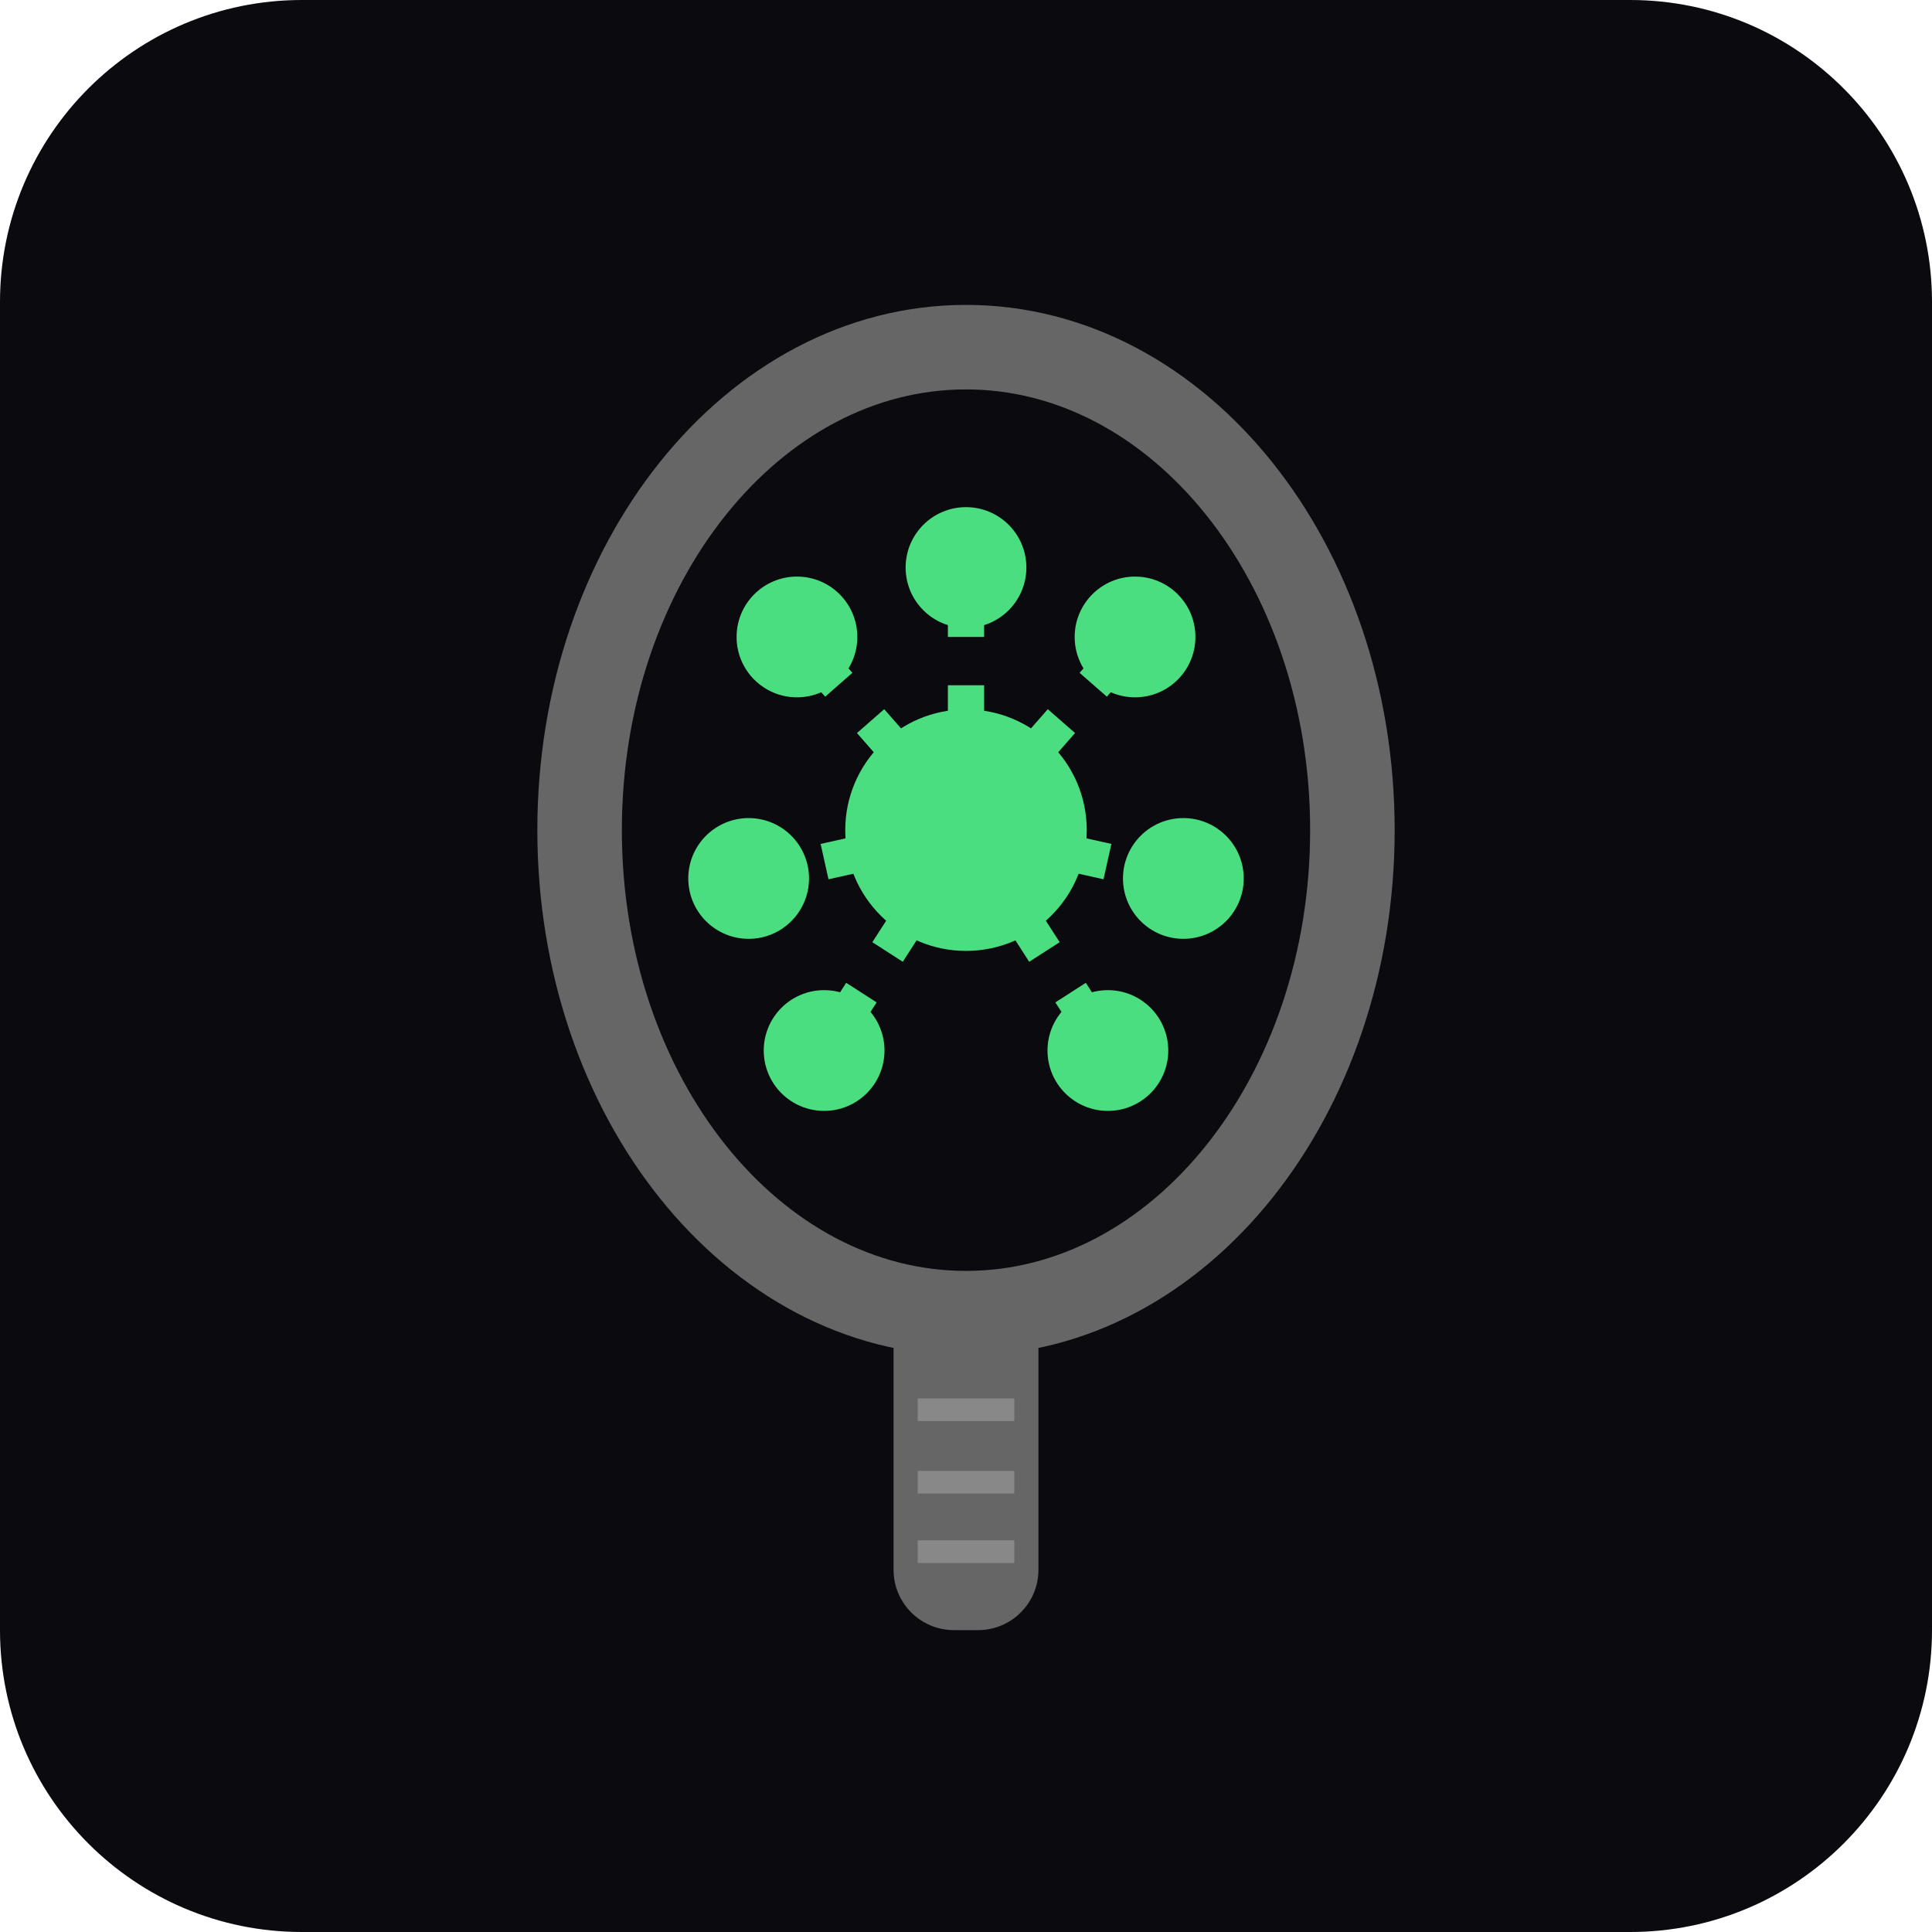
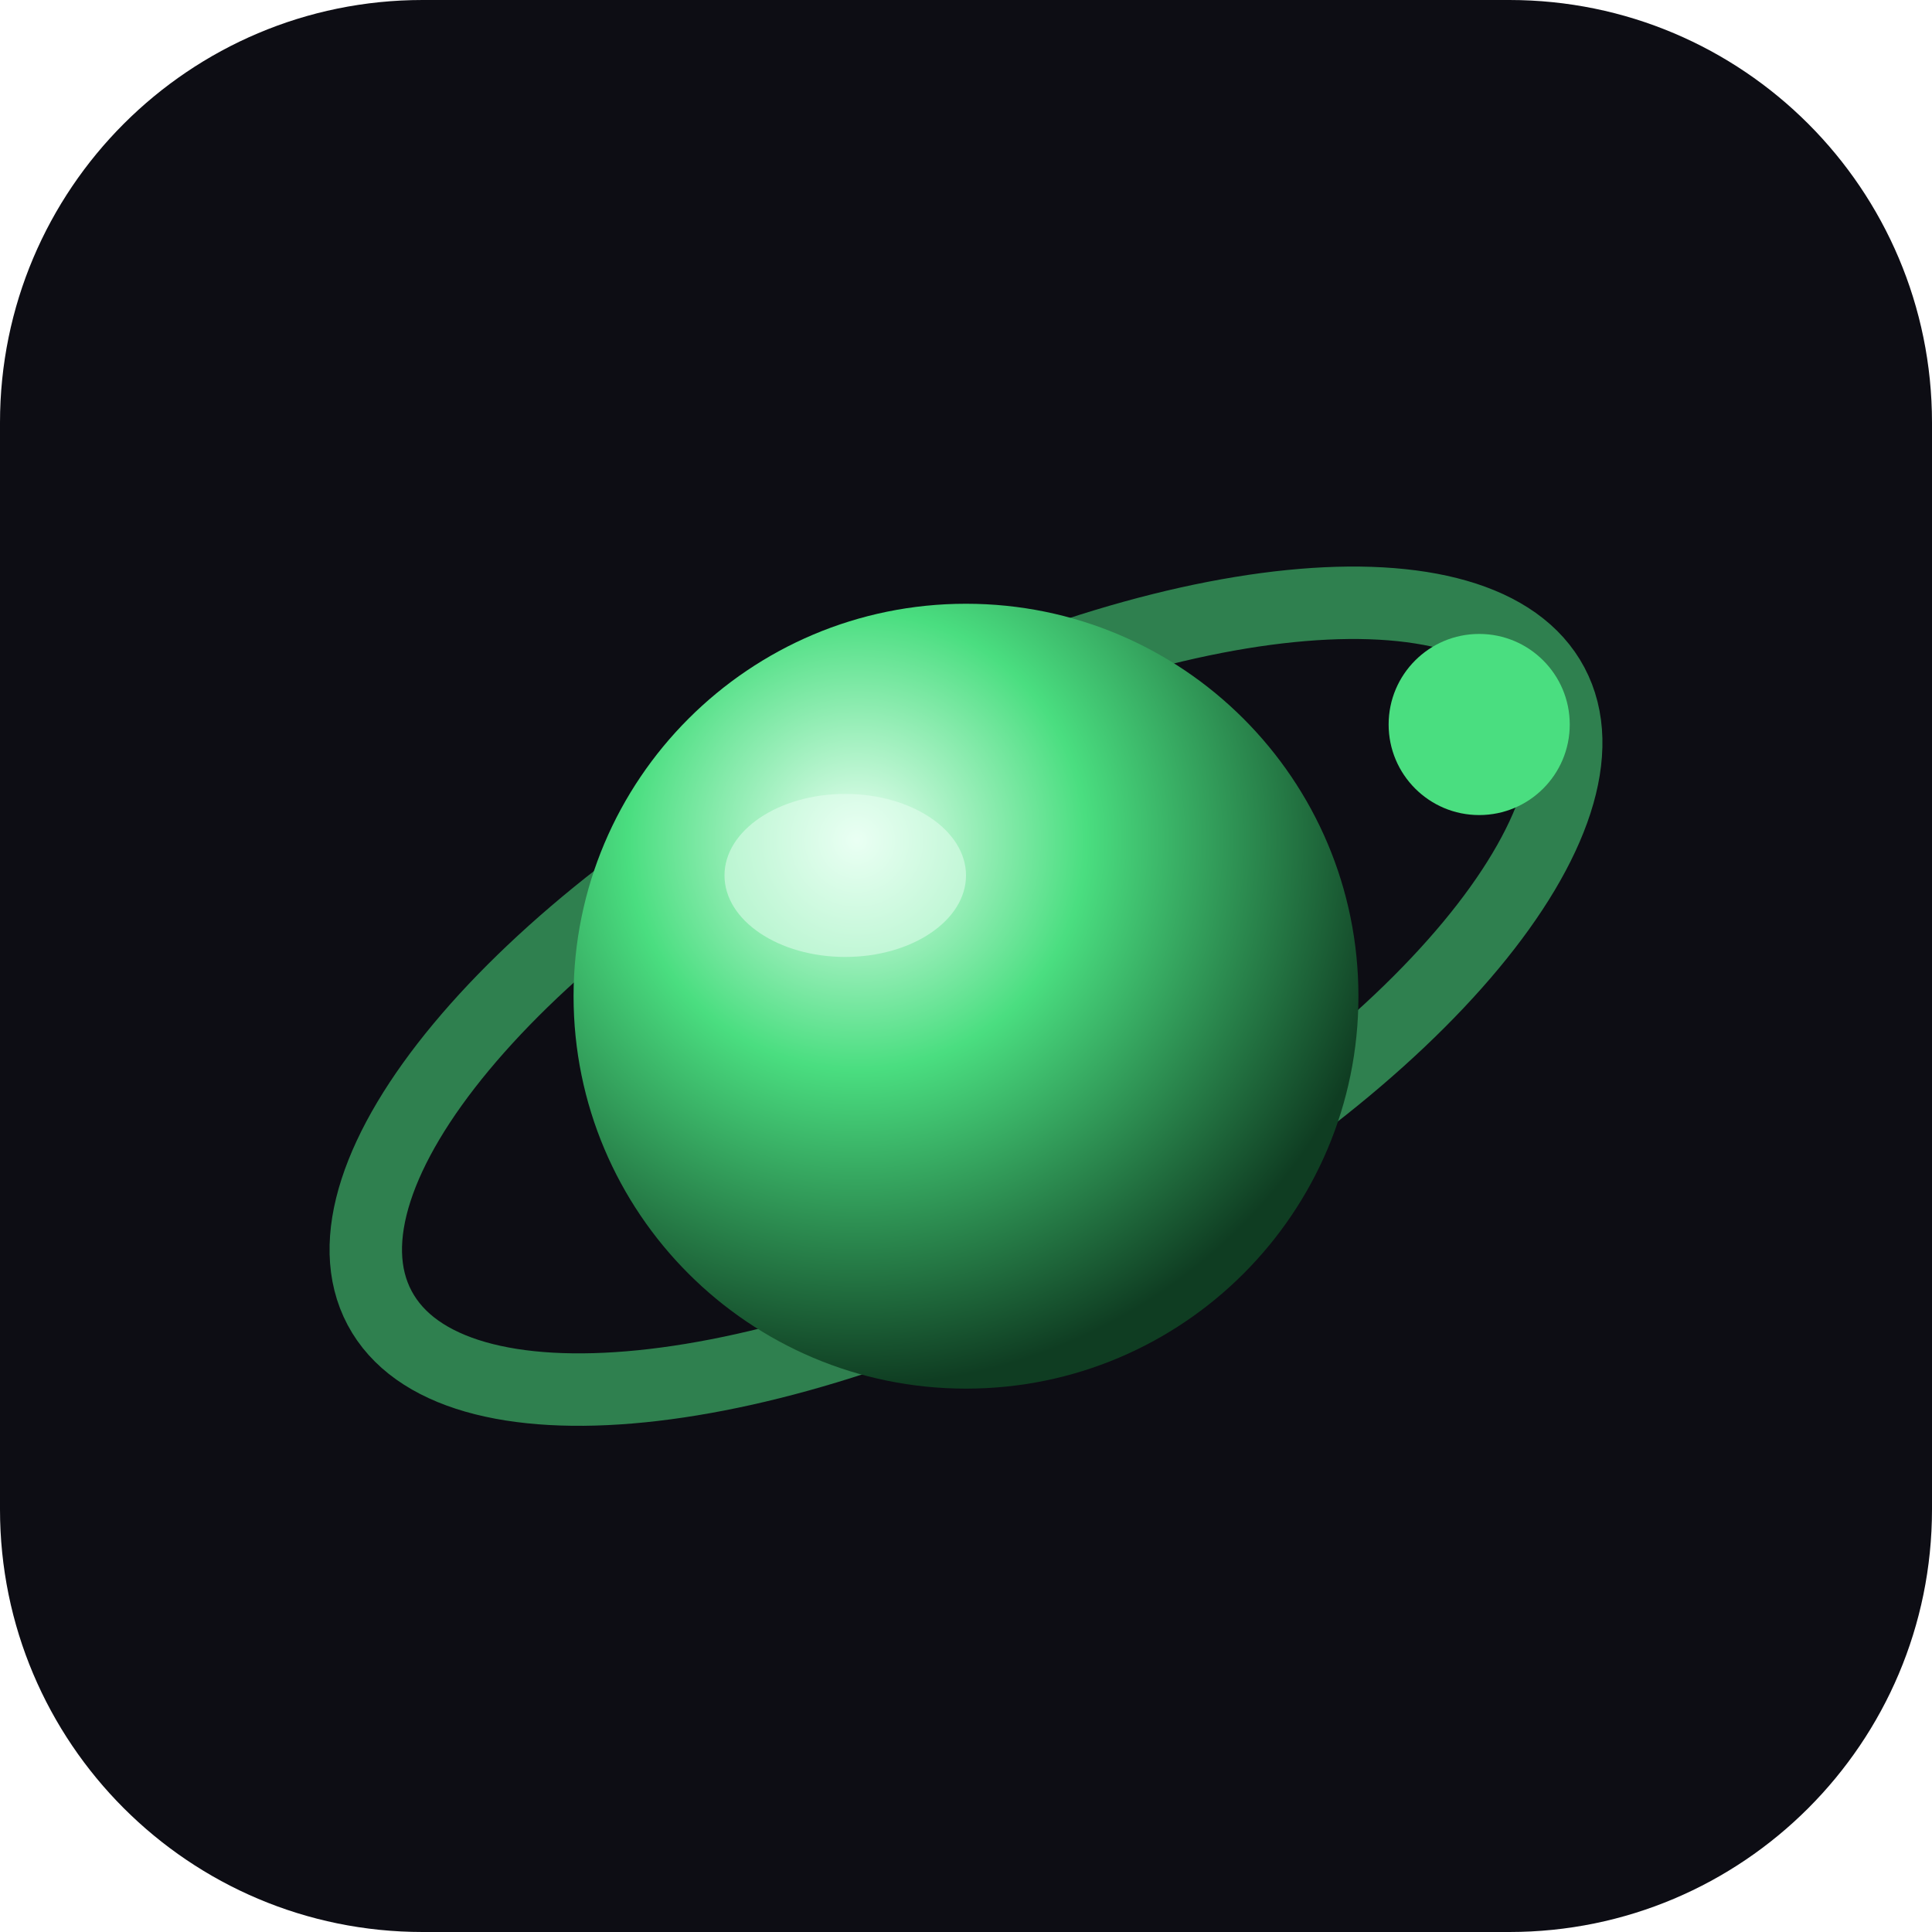
<svg xmlns="http://www.w3.org/2000/svg" viewBox="0 0 64 64" fill="none">
-   <rect width="64" height="64" rx="10" fill="#0a0a0f" />
-   <ellipse cx="32" cy="27.5" rx="12.8" ry="16" stroke="#666" stroke-width="2.8" fill="none" />
-   <circle cx="32" cy="27.5" r="4" fill="#4ADE80" />
-   <circle cx="26.4" cy="21.1" r="2" fill="#4ADE80" />
-   <line x1="32" y1="27.5" x2="26.4" y2="21.1" stroke="#4ADE80" stroke-width="1.2" stroke-dasharray="1.6 1.6" />
-   <circle cx="37.6" cy="21.1" r="2" fill="#4ADE80" />
-   <line x1="32" y1="27.5" x2="37.6" y2="21.1" stroke="#4ADE80" stroke-width="1.2" stroke-dasharray="1.6 1.6" />
-   <circle cx="24.8" cy="29.1" r="2" fill="#4ADE80" />
-   <line x1="32" y1="27.5" x2="24.8" y2="29.1" stroke="#4ADE80" stroke-width="1.2" stroke-dasharray="1.6 1.6" />
-   <circle cx="39.2" cy="29.1" r="2" fill="#4ADE80" />
-   <line x1="32" y1="27.5" x2="39.2" y2="29.1" stroke="#4ADE80" stroke-width="1.2" stroke-dasharray="1.6 1.6" />
-   <circle cx="27.3" cy="34.8" r="2" fill="#4ADE80" />
-   <line x1="32" y1="27.5" x2="27.3" y2="34.8" stroke="#4ADE80" stroke-width="1.2" stroke-dasharray="1.6 1.6" />
-   <circle cx="36.7" cy="34.8" r="2" fill="#4ADE80" />
-   <line x1="32" y1="27.5" x2="36.7" y2="34.8" stroke="#4ADE80" stroke-width="1.2" stroke-dasharray="1.6 1.6" />
-   <circle cx="32" cy="18.8" r="2" fill="#4ADE80" />
-   <line x1="32" y1="27.5" x2="32" y2="18.8" stroke="#4ADE80" stroke-width="1.2" stroke-dasharray="1.6 1.6" />
-   <rect x="29.6" y="42.7" width="4.8" height="11.3" rx="2" fill="#666" />
-   <line x1="30.4" y1="46.7" x2="33.6" y2="46.7" stroke="#888" stroke-width="0.75" />
-   <line x1="30.4" y1="49.1" x2="33.6" y2="49.1" stroke="#888" stroke-width="0.75" />
-   <line x1="30.4" y1="51.4" x2="33.6" y2="51.4" stroke="#888" stroke-width="0.75" />
+   <rect width="64" height="64" rx="14" fill="#0d0d14" />
+   <defs>
+     <radialGradient id="fav-orb" cx="36%" cy="30%" r="70%">
+       <stop offset="0%" stop-color="#eafff3" />
+       <stop offset="42%" stop-color="#4ade80" />
+       <stop offset="100%" stop-color="#0f3d22" />
+     </radialGradient>
+   </defs>
+   <ellipse cx="32" cy="33" rx="22" ry="9" fill="none" stroke="#4ade80" stroke-width="2.4" opacity="0.55" transform="rotate(-28 32 33)" />
+   <circle cx="32" cy="33" r="13" fill="url(#fav-orb)" />
+   <ellipse cx="28" cy="29" rx="4" ry="2.7" fill="#eafff3" opacity="0.5" />
+   <circle cx="49" cy="24" r="3" fill="#4ade80" />
</svg>
